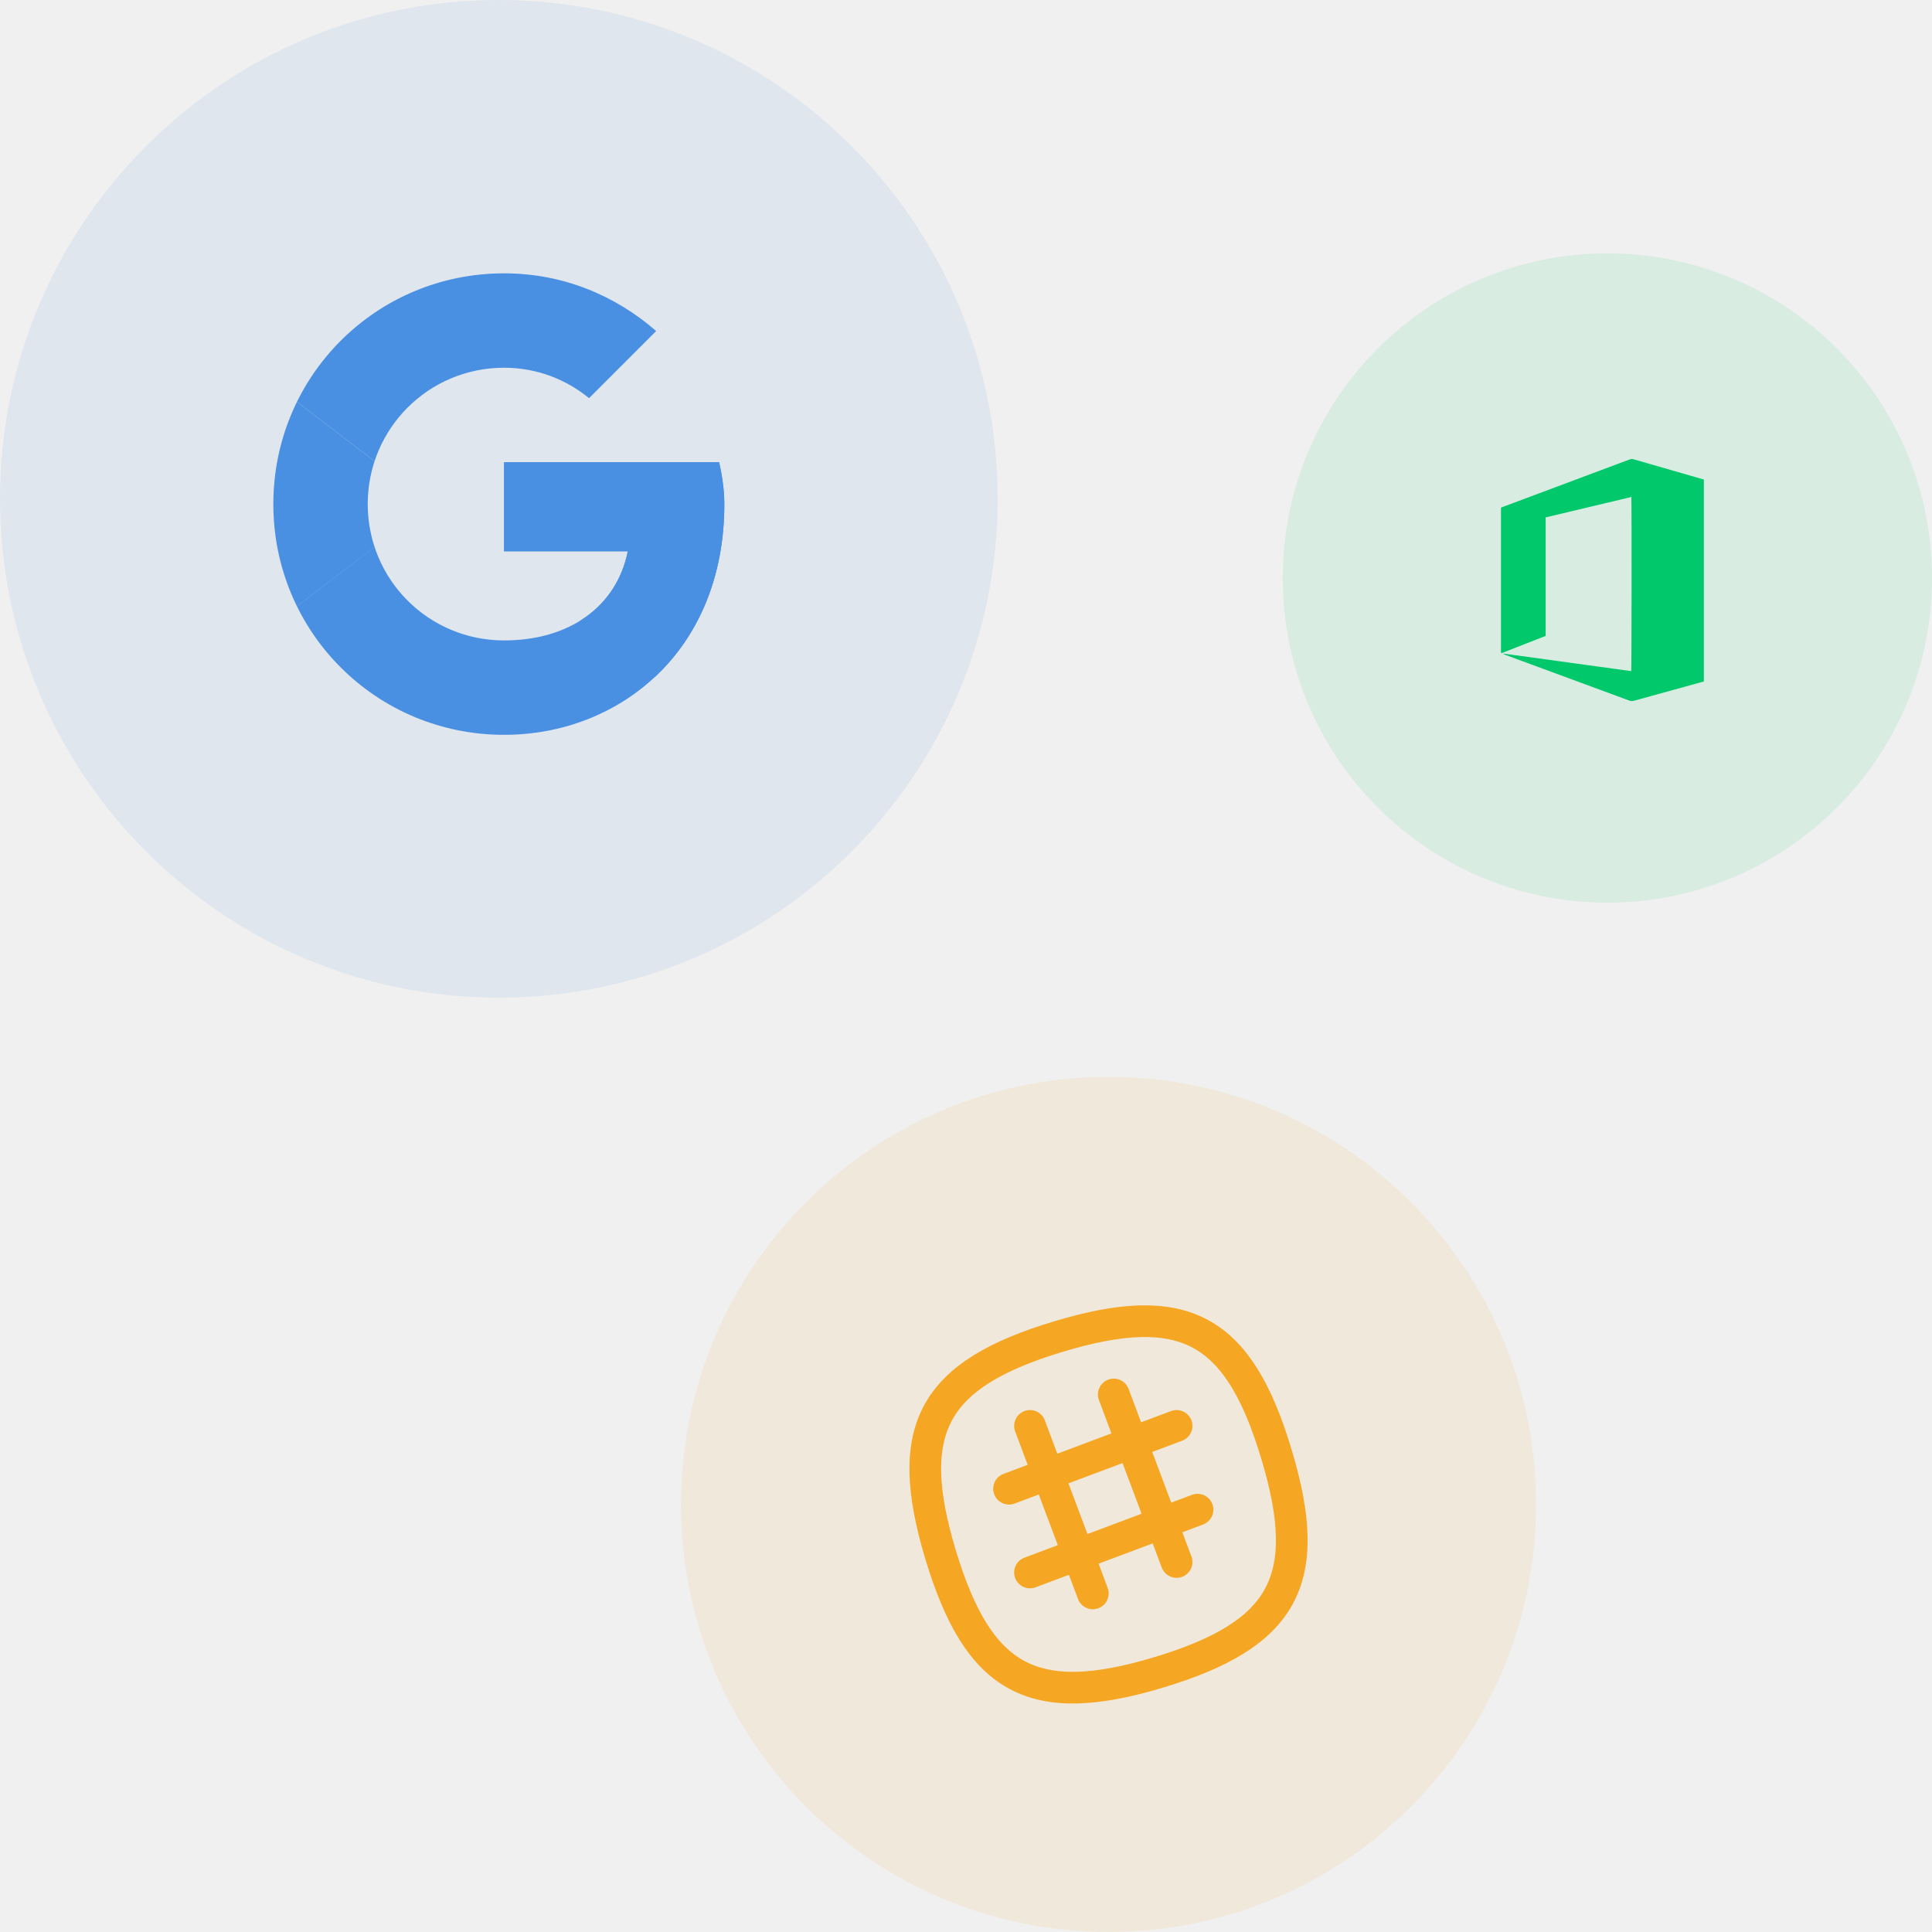
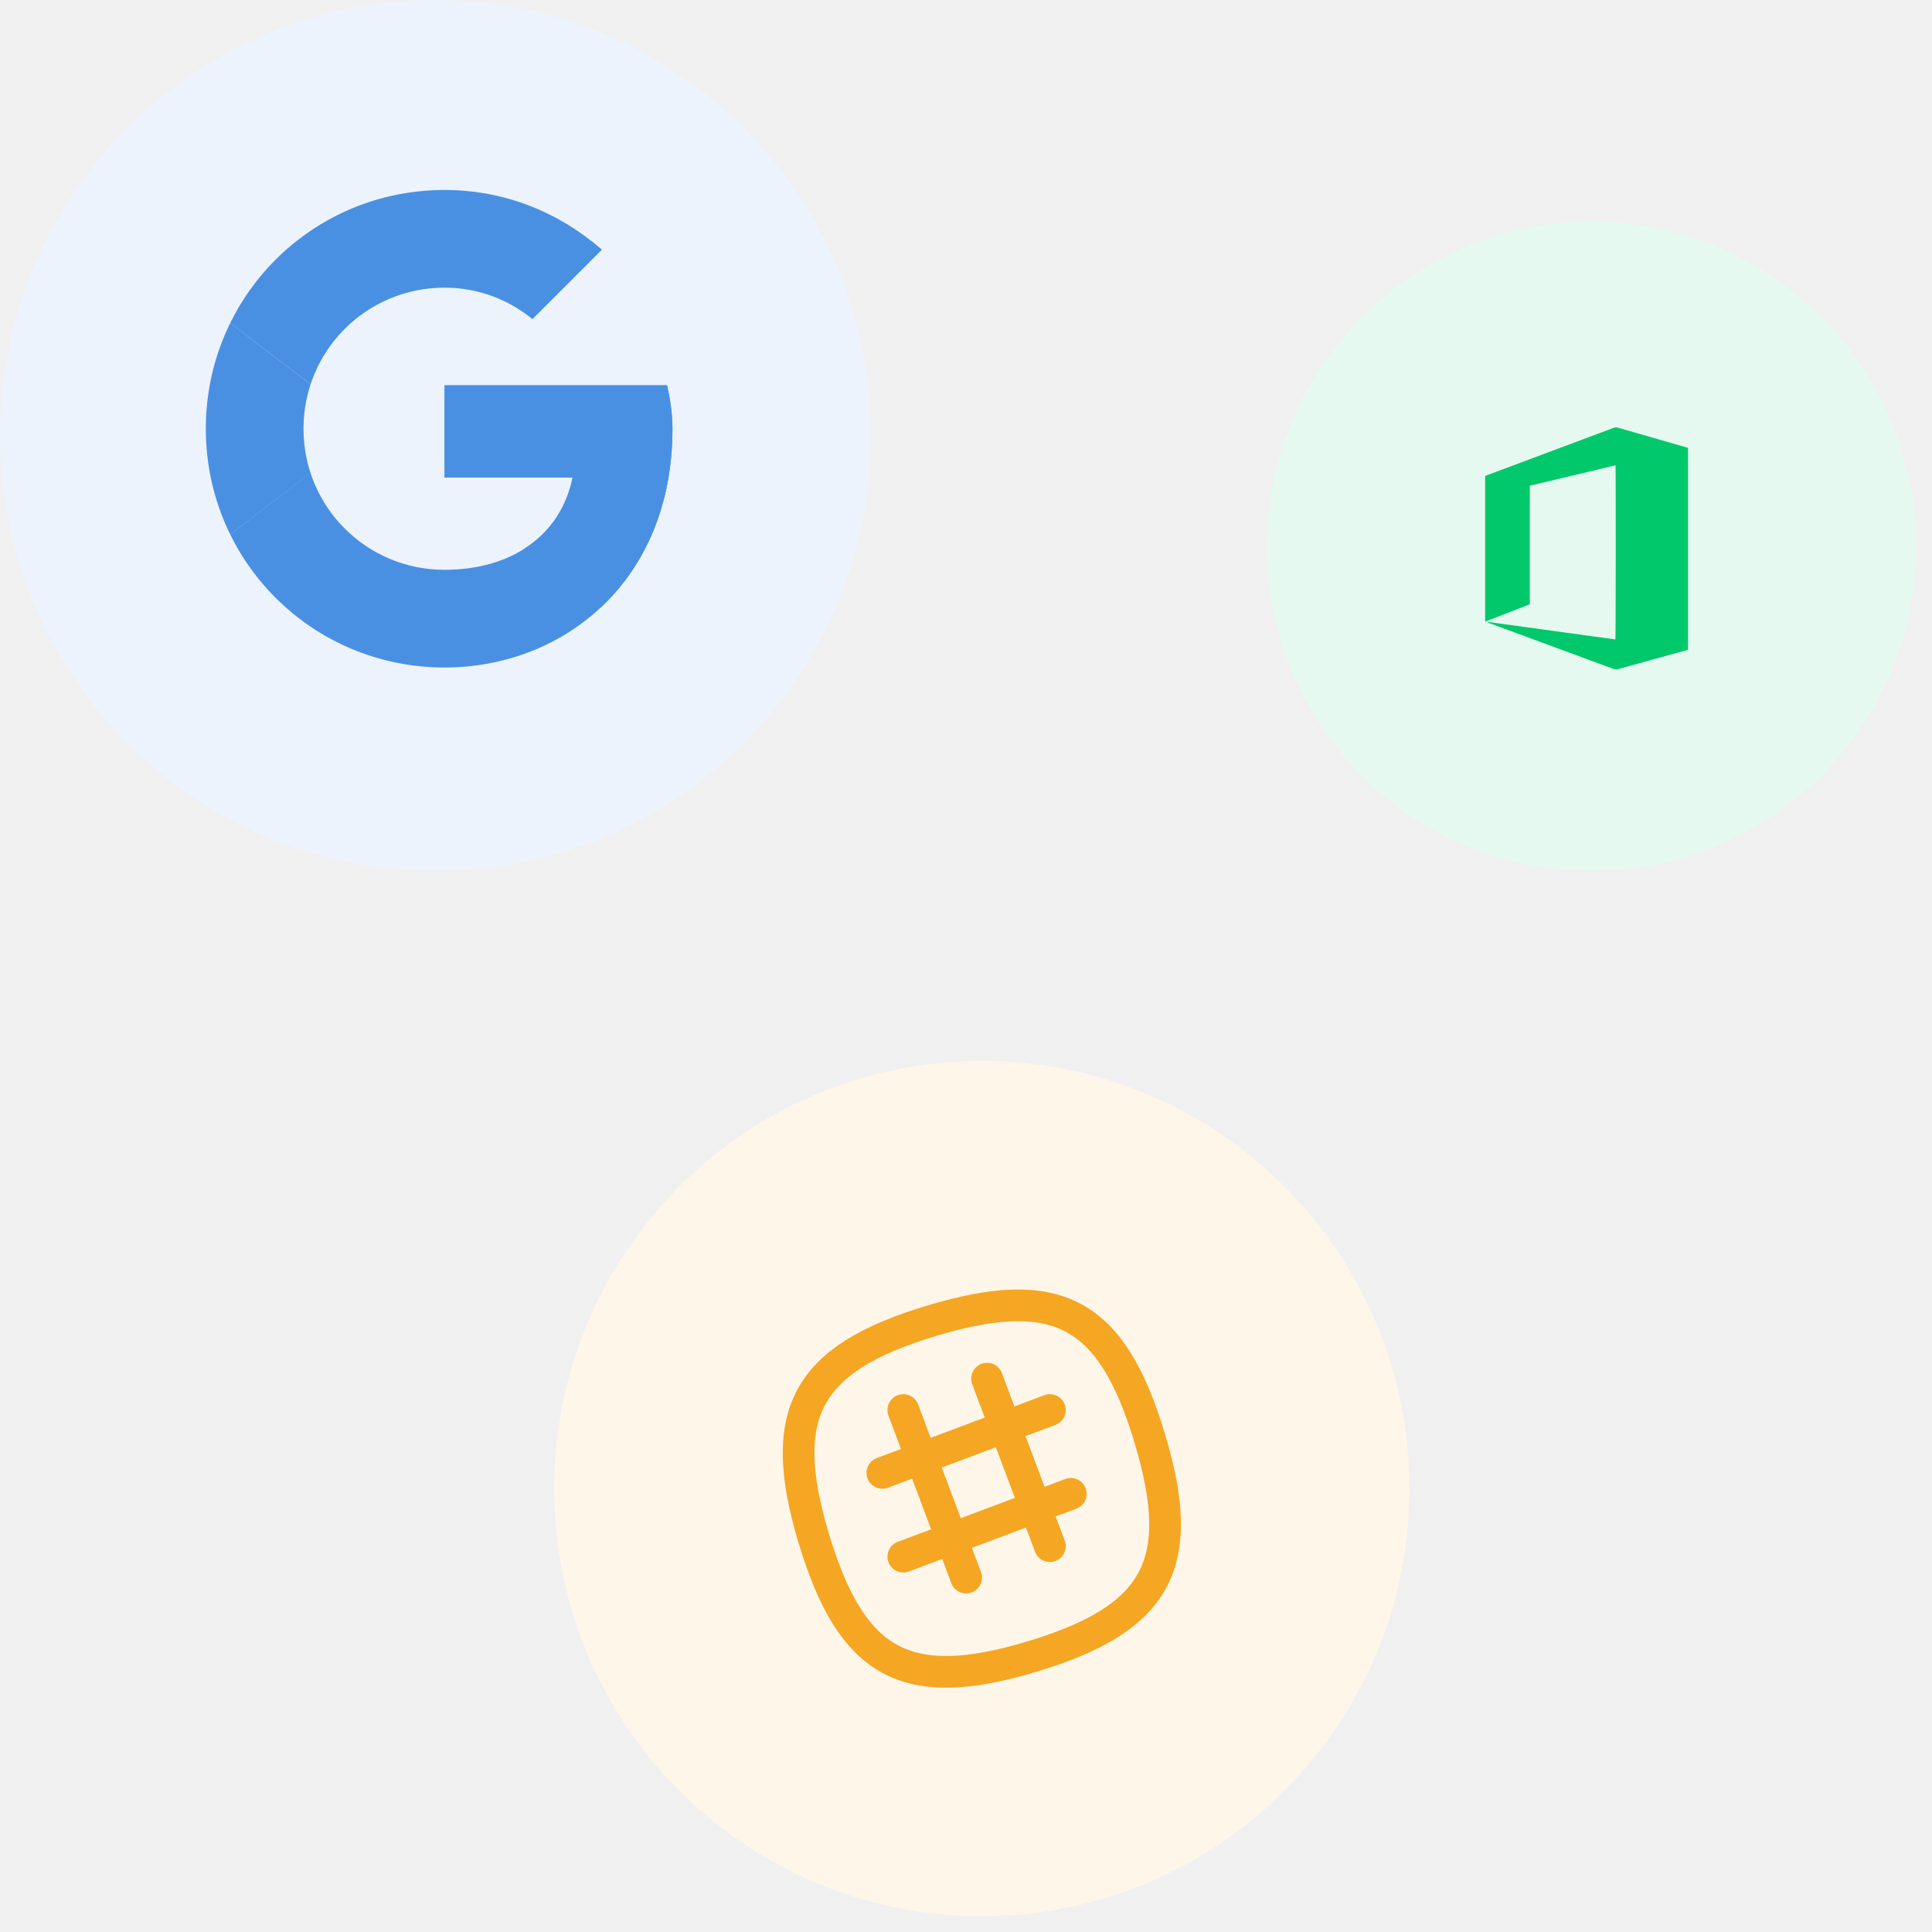
- <svg xmlns="http://www.w3.org/2000/svg" xmlns:xlink="http://www.w3.org/1999/xlink" width="122px" height="122px" viewBox="0 0 122 122" version="1.1" style="background: #FFFFFF;">
+ <svg xmlns="http://www.w3.org/2000/svg" xmlns:xlink="http://www.w3.org/1999/xlink" width="122px" height="122px" viewBox="0 0 122 122" version="1.1">
  <defs>
-     <path d="M28.148,11.922 L14.571,11.922 L14.571,17.551 L22.386,17.551 C21.658,21.128 18.611,23.181 14.571,23.181 C9.802,23.181 5.961,19.34 5.961,14.571 C5.961,9.802 9.802,5.961 14.571,5.961 C16.624,5.961 18.479,6.689 19.936,7.882 L24.174,3.643 C21.591,1.391 18.28,0 14.571,0 C6.491,0 0,6.491 0,14.571 C0,22.651 6.491,29.142 14.571,29.142 C21.856,29.142 28.479,23.843 28.479,14.571 C28.479,13.71 28.347,12.783 28.148,11.922 Z" id="path-1" />
-     <path d="M28.148,11.922 L14.571,11.922 L14.571,17.551 L22.386,17.551 C21.658,21.128 18.611,23.181 14.571,23.181 C9.802,23.181 5.961,19.34 5.961,14.571 C5.961,9.802 9.802,5.961 14.571,5.961 C16.624,5.961 18.479,6.689 19.936,7.882 L24.174,3.643 C21.591,1.391 18.28,0 14.571,0 C6.491,0 0,6.491 0,14.571 C0,22.651 6.491,29.142 14.571,29.142 C21.856,29.142 28.479,23.843 28.479,14.571 C28.479,13.71 28.347,12.783 28.148,11.922 Z" id="path-3" />
-     <path d="M28.148,11.922 L14.571,11.922 L14.571,17.551 L22.386,17.551 C21.658,21.128 18.611,23.181 14.571,23.181 C9.802,23.181 5.961,19.34 5.961,14.571 C5.961,9.802 9.802,5.961 14.571,5.961 C16.624,5.961 18.479,6.689 19.936,7.882 L24.174,3.643 C21.591,1.391 18.28,0 14.571,0 C6.491,0 0,6.491 0,14.571 C0,22.651 6.491,29.142 14.571,29.142 C21.856,29.142 28.479,23.843 28.479,14.571 C28.479,13.71 28.347,12.783 28.148,11.922 Z" id="path-5" />
-     <path d="M28.148,11.922 L14.571,11.922 L14.571,17.551 L22.386,17.551 C21.658,21.128 18.611,23.181 14.571,23.181 C9.802,23.181 5.961,19.34 5.961,14.571 C5.961,9.802 9.802,5.961 14.571,5.961 C16.624,5.961 18.479,6.689 19.936,7.882 L24.174,3.643 C21.591,1.391 18.28,0 14.571,0 C6.491,0 0,6.491 0,14.571 C0,22.651 6.491,29.142 14.571,29.142 C21.856,29.142 28.479,23.843 28.479,14.571 C28.479,13.71 28.347,12.783 28.148,11.922 Z" id="path-7" />
+     <path d="M29.125,12.335 L15.076,12.335 L15.076,18.16 L23.163,18.16 C22.409,21.861 19.257,23.985 15.076,23.985 C10.142,23.985 6.168,20.01 6.168,15.076 C6.168,10.142 10.142,6.168 15.076,6.168 C17.201,6.168 19.119,6.921 20.627,8.155 L25.013,3.769 C22.34,1.439 18.914,0 15.076,0 C6.716,0 0,6.716 0,15.076 C0,23.437 6.716,30.153 15.076,30.153 C22.614,30.153 29.467,24.67 29.467,15.076 C29.467,14.185 29.33,13.226 29.125,12.335 Z" id="path-1" />
+     <path d="M29.125,12.335 L15.076,12.335 L15.076,18.16 L23.163,18.16 C22.409,21.861 19.257,23.985 15.076,23.985 C10.142,23.985 6.168,20.01 6.168,15.076 C6.168,10.142 10.142,6.168 15.076,6.168 C17.201,6.168 19.119,6.921 20.627,8.155 L25.013,3.769 C22.34,1.439 18.914,0 15.076,0 C6.716,0 0,6.716 0,15.076 C0,23.437 6.716,30.153 15.076,30.153 C22.614,30.153 29.467,24.67 29.467,15.076 C29.467,14.185 29.33,13.226 29.125,12.335 Z" id="path-3" />
+     <path d="M29.125,12.335 L15.076,12.335 L15.076,18.16 L23.163,18.16 C22.409,21.861 19.257,23.985 15.076,23.985 C10.142,23.985 6.168,20.01 6.168,15.076 C6.168,10.142 10.142,6.168 15.076,6.168 C17.201,6.168 19.119,6.921 20.627,8.155 L25.013,3.769 C22.34,1.439 18.914,0 15.076,0 C6.716,0 0,6.716 0,15.076 C0,23.437 6.716,30.153 15.076,30.153 C22.614,30.153 29.467,24.67 29.467,15.076 C29.467,14.185 29.33,13.226 29.125,12.335 Z" id="path-5" />
+     <path d="M29.125,12.335 L15.076,12.335 L15.076,18.16 L23.163,18.16 C22.409,21.861 19.257,23.985 15.076,23.985 C10.142,23.985 6.168,20.01 6.168,15.076 C6.168,10.142 10.142,6.168 15.076,6.168 C17.201,6.168 19.119,6.921 20.627,8.155 L25.013,3.769 C22.34,1.439 18.914,0 15.076,0 C6.716,0 0,6.716 0,15.076 C0,23.437 6.716,30.153 15.076,30.153 C22.614,30.153 29.467,24.67 29.467,15.076 C29.467,14.185 29.33,13.226 29.125,12.335 Z" id="path-7" />
  </defs>
-   <g id="Artboard" stroke="none" stroke-width="1" fill="none" fill-rule="evenodd">
-     <g id="integrations-1">
-       <g>
-         <g id="Office_365_2013" transform="translate(81, 16)" fill="#00C86B">
-           <g id="g10" transform="translate(20.27001, 20.86412) scale(-1, 1) rotate(-180) translate(-20.27001, -20.86412) translate(12.77, 12.36411)" fill-rule="nonzero">
-             <g id="g12" transform="translate(0.248264, 0.841195)">
-               <path d="M8.99,2.144 C9.013,2.291 9.019,12.909 8.997,13.14 C7.193,12.71 5.392,12.281 3.583,11.85 L3.583,4.366 C2.652,4.002 1.724,3.64 0.796,3.277 C0.79,3.281 0.785,3.283 0.78,3.286 C0.776,3.289 0.771,3.294 0.771,3.298 C0.768,3.326 0.764,3.354 0.764,3.382 C0.764,6.406 0.764,9.431 0.764,12.447 C0.805,12.499 0.859,12.505 0.905,12.522 C3.557,13.515 6.209,14.507 8.86,15.5 C8.952,15.534 9.035,15.551 9.137,15.521 C10.592,15.099 12.048,14.681 13.504,14.262 C13.525,14.256 13.546,14.249 13.576,14.239 L13.576,1.492 C13.158,1.376 12.744,1.26 12.329,1.146 C11.273,0.855 10.217,0.566 9.162,0.272 C9.059,0.244 8.969,0.246 8.867,0.283 C6.259,1.247 3.65,2.208 1.042,3.169 C0.991,3.188 0.94,3.209 0.897,3.255 C3.595,2.885 6.293,2.515 8.99,2.144 Z" id="path14" />
-             </g>
+   <g id="integrations-1" stroke="none" stroke-width="1" fill="none" fill-rule="evenodd">
+     <g>
+       <g id="Office_365_2013" transform="translate(80, 14)">
+         <circle id="Oval-2" fill="#E5F9F0" cx="20.5" cy="20.5" r="20.5" />
+         <g id="g10" transform="translate(20.27001, 20.86412) scale(-1, 1) rotate(-180) translate(-20.27001, -20.86412) translate(12.77, 12.36411)" fill="#00C86B" fill-rule="nonzero">
+           <g id="g12" transform="translate(0.248264, 0.841195)">
+             <path d="M8.99,2.144 C9.013,2.291 9.019,12.909 8.997,13.14 C7.193,12.71 5.392,12.281 3.583,11.85 L3.583,4.366 C2.652,4.002 1.724,3.64 0.796,3.277 C0.79,3.281 0.785,3.283 0.78,3.286 C0.776,3.289 0.771,3.294 0.771,3.298 C0.768,3.326 0.764,3.354 0.764,3.382 C0.764,6.406 0.764,9.431 0.764,12.447 C0.805,12.499 0.859,12.505 0.905,12.522 C3.557,13.515 6.209,14.507 8.86,15.5 C8.952,15.534 9.035,15.551 9.137,15.521 C10.592,15.099 12.048,14.681 13.504,14.262 C13.525,14.256 13.546,14.249 13.576,14.239 L13.576,1.492 C13.158,1.376 12.744,1.26 12.329,1.146 C11.273,0.855 10.217,0.566 9.162,0.272 C9.059,0.244 8.969,0.246 8.867,0.283 C6.259,1.247 3.65,2.208 1.042,3.169 C0.991,3.188 0.94,3.209 0.897,3.255 C3.595,2.885 6.293,2.515 8.99,2.144 Z" id="path14" />
          </g>
-           <circle id="Oval-2" fill-opacity="0.1" cx="20.5" cy="20.5" r="20.5" />
        </g>
-         <g id="google">
-           <circle id="Oval-2" fill-opacity="0.1" fill="#4A90E2" cx="31.5" cy="31.5" r="31.5" />
-           <g id="Clipped" transform="translate(17.26027, 17.26027)">
+       </g>
+       <g id="google">
+         <circle id="Oval-2" fill="#ECF3FC" cx="27.5" cy="27.5" r="27.5" />
+         <g id="Group-2" transform="translate(12, 11)">
+           <g id="Clipped" transform="translate(0.997061, 0.997061)">
            <mask id="mask-2" fill="white">
              <use xlink:href="#path-1" />
            </mask>
            <g id="a" />
-             <polygon id="Shape" fill="#4A90E2" fill-rule="nonzero" mask="url(#mask-2)" points="-1.325 23.181 -1.325 5.961 9.935 14.571" />
+             <polygon id="Shape" fill="#4A90E2" fill-rule="nonzero" mask="url(#mask-2)" points="-1.371 23.985 -1.371 6.168 10.279 15.076" />
          </g>
-           <g id="Clipped" transform="translate(17.26027, 17.26027)">
+           <g id="Clipped" transform="translate(0.997061, 0.997061)">
            <mask id="mask-4" fill="white">
              <use xlink:href="#path-3" />
            </mask>
            <g id="a" />
-             <polygon id="Shape" fill="#4A90E2" fill-rule="nonzero" mask="url(#mask-4)" points="-1.325 5.961 9.935 14.571 14.571 10.531 30.466 7.948 30.466 -1.325 -1.325 -1.325" />
+             <polygon id="Shape" fill="#4A90E2" fill-rule="nonzero" mask="url(#mask-4)" points="-1.371 6.168 10.279 15.076 15.076 10.896 31.523 8.223 31.523 -1.371 -1.371 -1.371" />
          </g>
-           <g id="Clipped" transform="translate(17.26027, 17.26027)">
+           <g id="Clipped" transform="translate(0.997061, 0.997061)">
            <mask id="mask-6" fill="white">
              <use xlink:href="#path-5" />
            </mask>
            <g id="a" />
-             <polygon id="Shape" fill="#4A90E2" fill-rule="nonzero" mask="url(#mask-6)" points="-1.325 23.181 18.545 7.948 23.777 8.61 30.466 -1.325 30.466 30.466 -1.325 30.466" />
+             <polygon id="Shape" fill="#4A90E2" fill-rule="nonzero" mask="url(#mask-6)" points="-1.371 23.985 19.188 8.223 24.602 8.909 31.523 -1.371 31.523 31.523 -1.371 31.523" />
          </g>
-           <g id="Clipped" transform="translate(17.26027, 17.26027)">
+           <g id="Clipped" transform="translate(0.997061, 0.997061)">
            <mask id="mask-8" fill="white">
              <use xlink:href="#path-7" />
            </mask>
            <g id="a" />
-             <polygon id="Shape" fill="#4A90E2" fill-rule="nonzero" mask="url(#mask-8)" points="30.466 30.466 9.935 14.571 7.285 12.584 30.466 5.961" />
+             <polygon id="Shape" fill="#4A90E2" fill-rule="nonzero" mask="url(#mask-8)" points="31.523 31.523 10.279 15.076 7.538 13.02 31.523 6.168" />
          </g>
        </g>
-         <g id="slack" transform="translate(43, 68)">
-           <circle id="Oval-2" fill-opacity="0.1" fill="#F5A623" cx="27" cy="27" r="27" />
-           <g id="Group" transform="translate(15.42857, 15.42857)" stroke="#F5A623" stroke-linecap="round" stroke-linejoin="round" stroke-width="2">
-             <path d="M22.18,8.419 C19.791,0.434 16.35,-1.418 8.414,0.97 C0.478,3.358 -1.427,6.799 0.962,14.732 C3.352,22.665 6.793,24.569 14.729,22.181 C22.665,19.793 24.57,16.352 22.18,8.419 Z" id="Shape" />
-             <path d="M11.902,4.629 L15.869,15.208" id="Shape" />
-             <path d="M6.612,6.612 L10.58,17.192" id="Shape" />
-             <path d="M15.869,6.612 L5.29,10.58" id="Shape" />
-             <path d="M17.192,11.902 L6.612,15.869" id="Shape" />
-           </g>
+       </g>
+       <g id="slack" transform="translate(35, 67)">
+         <circle id="Oval-2" fill="#FEF6E9" cx="27" cy="27" r="27" />
+         <g id="Group" transform="translate(15.42857, 15.42857)" stroke="#F5A623" stroke-linecap="round" stroke-linejoin="round" stroke-width="2">
+           <path d="M22.18,8.419 C19.791,0.434 16.35,-1.418 8.414,0.97 C0.478,3.358 -1.427,6.799 0.962,14.732 C3.352,22.665 6.793,24.569 14.729,22.181 C22.665,19.793 24.57,16.352 22.18,8.419 Z" id="Shape" />
+           <path d="M11.902,4.629 L15.869,15.208" id="Shape" />
+           <path d="M6.612,6.612 L10.58,17.192" id="Shape" />
+           <path d="M15.869,6.612 L5.29,10.58" id="Shape" />
+           <path d="M17.192,11.902 L6.612,15.869" id="Shape" />
        </g>
      </g>
    </g>
  </g>
</svg>
